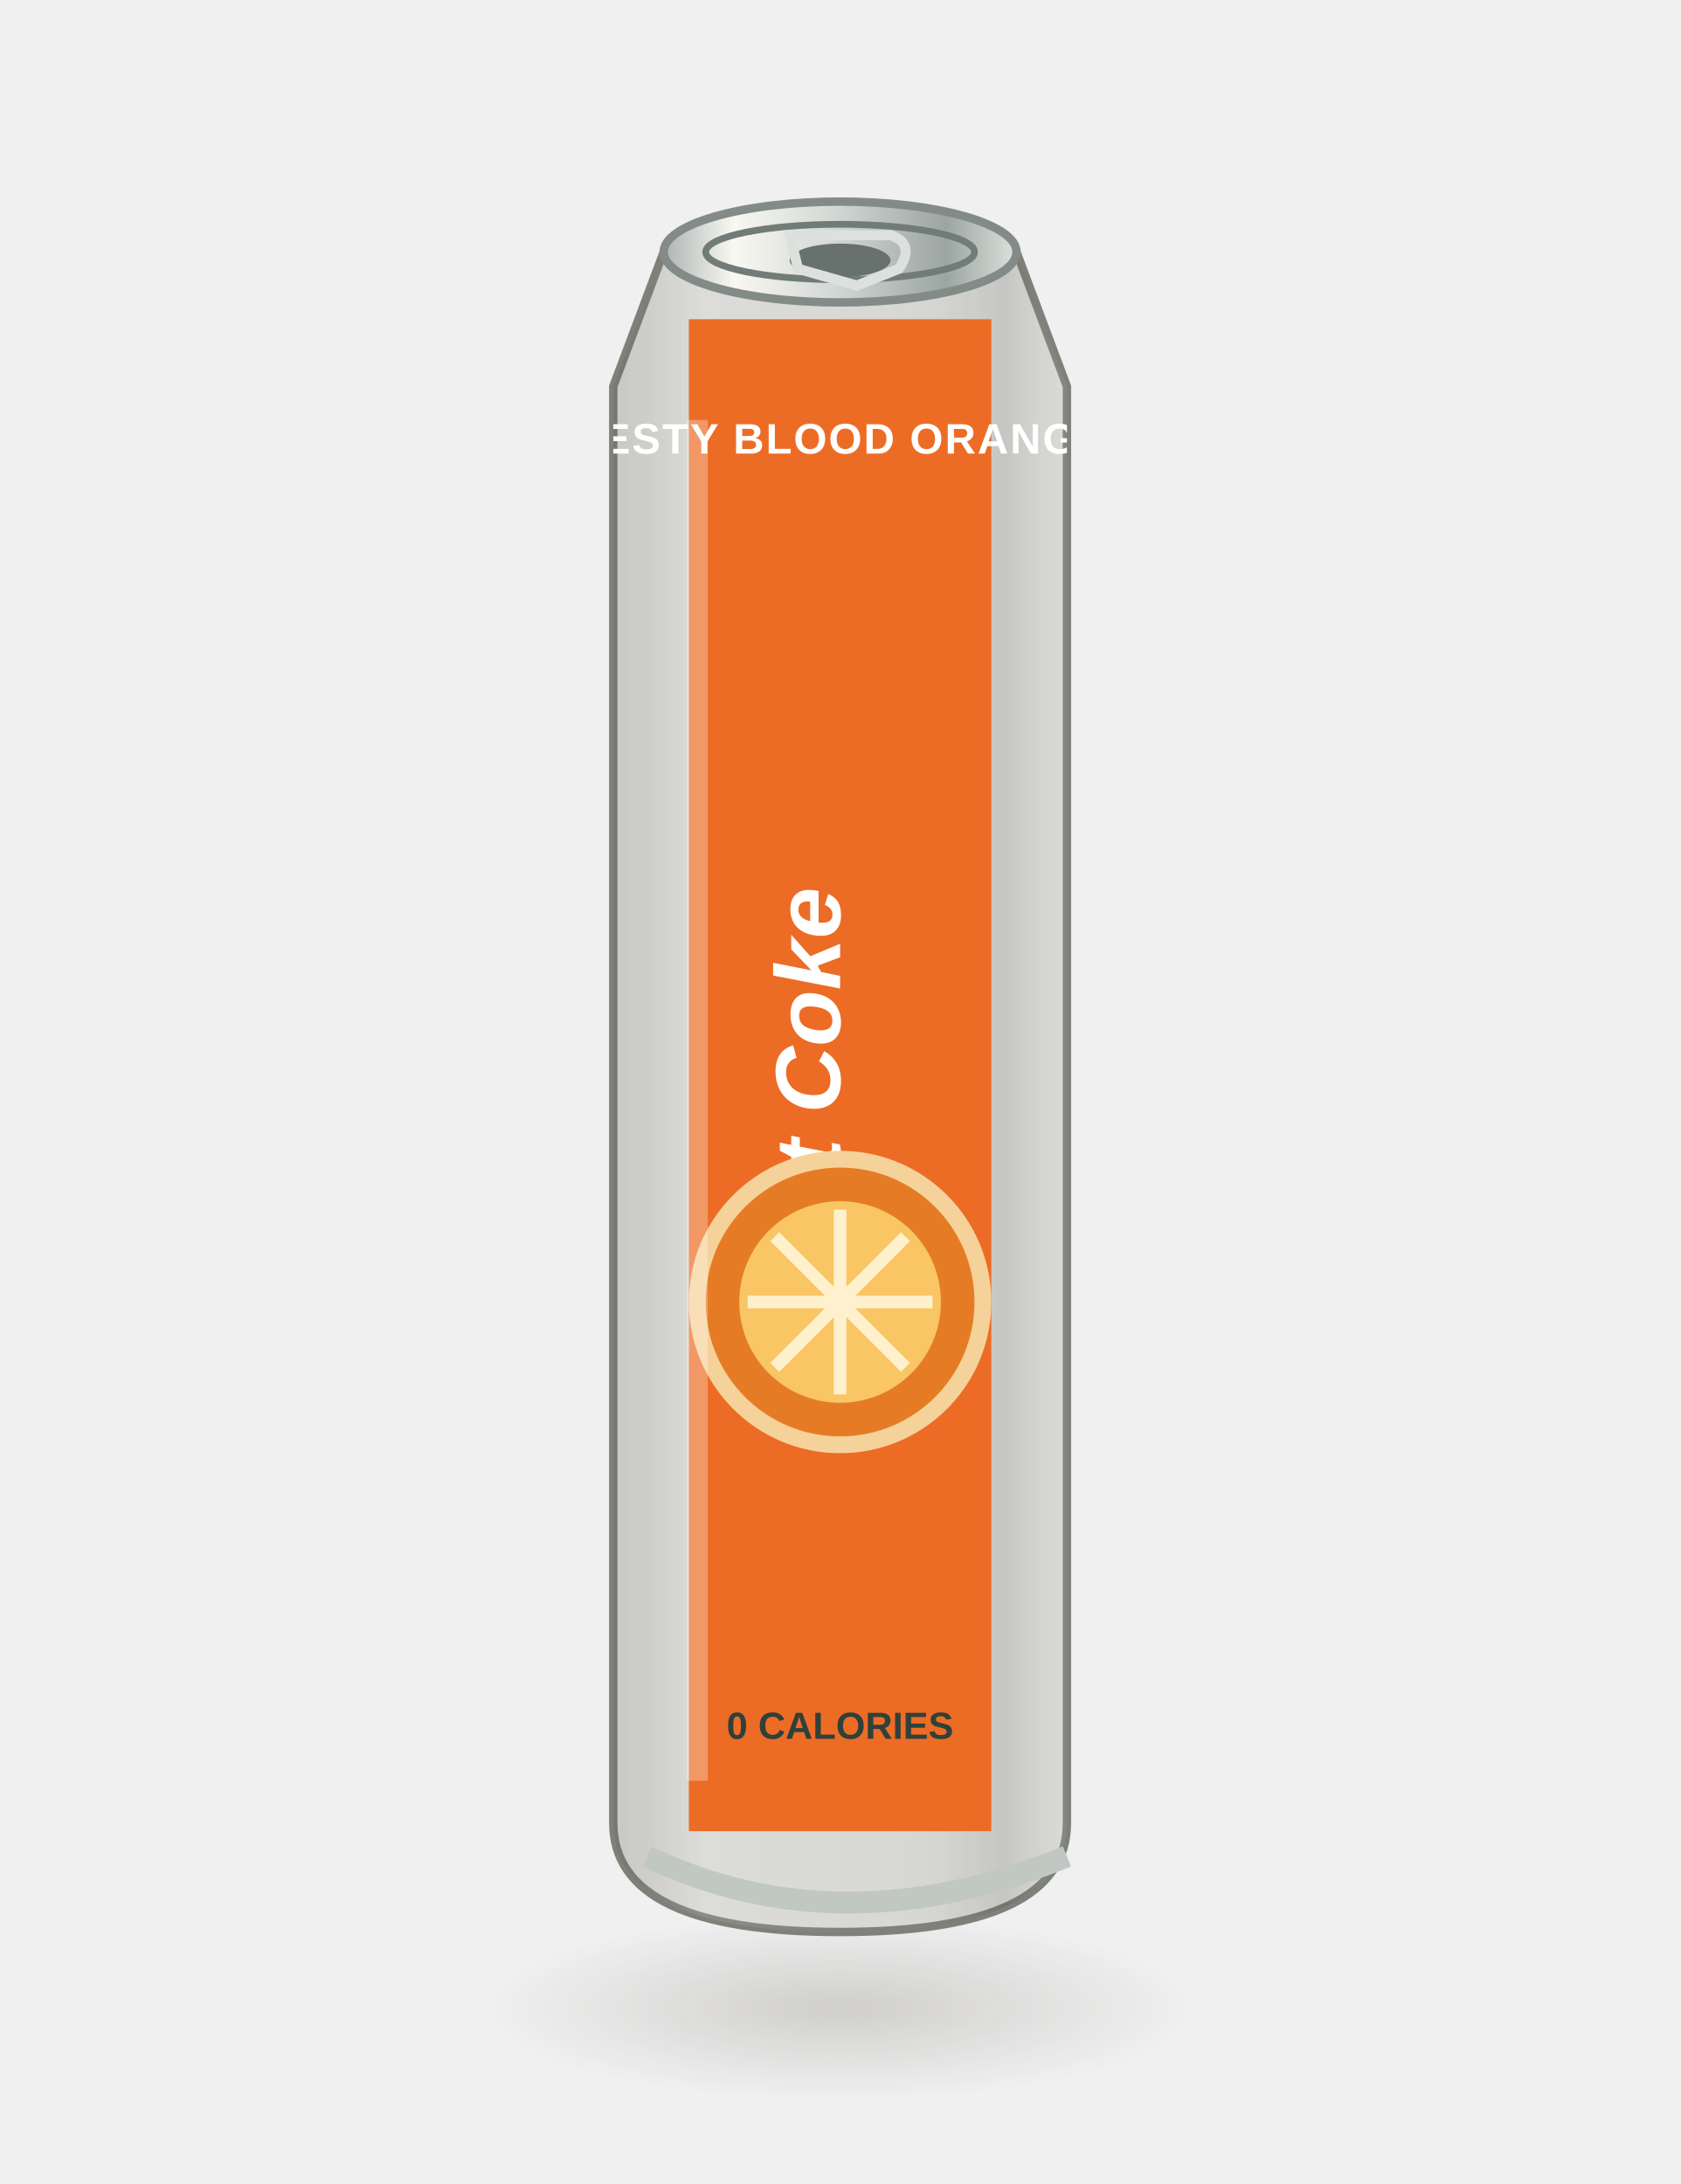
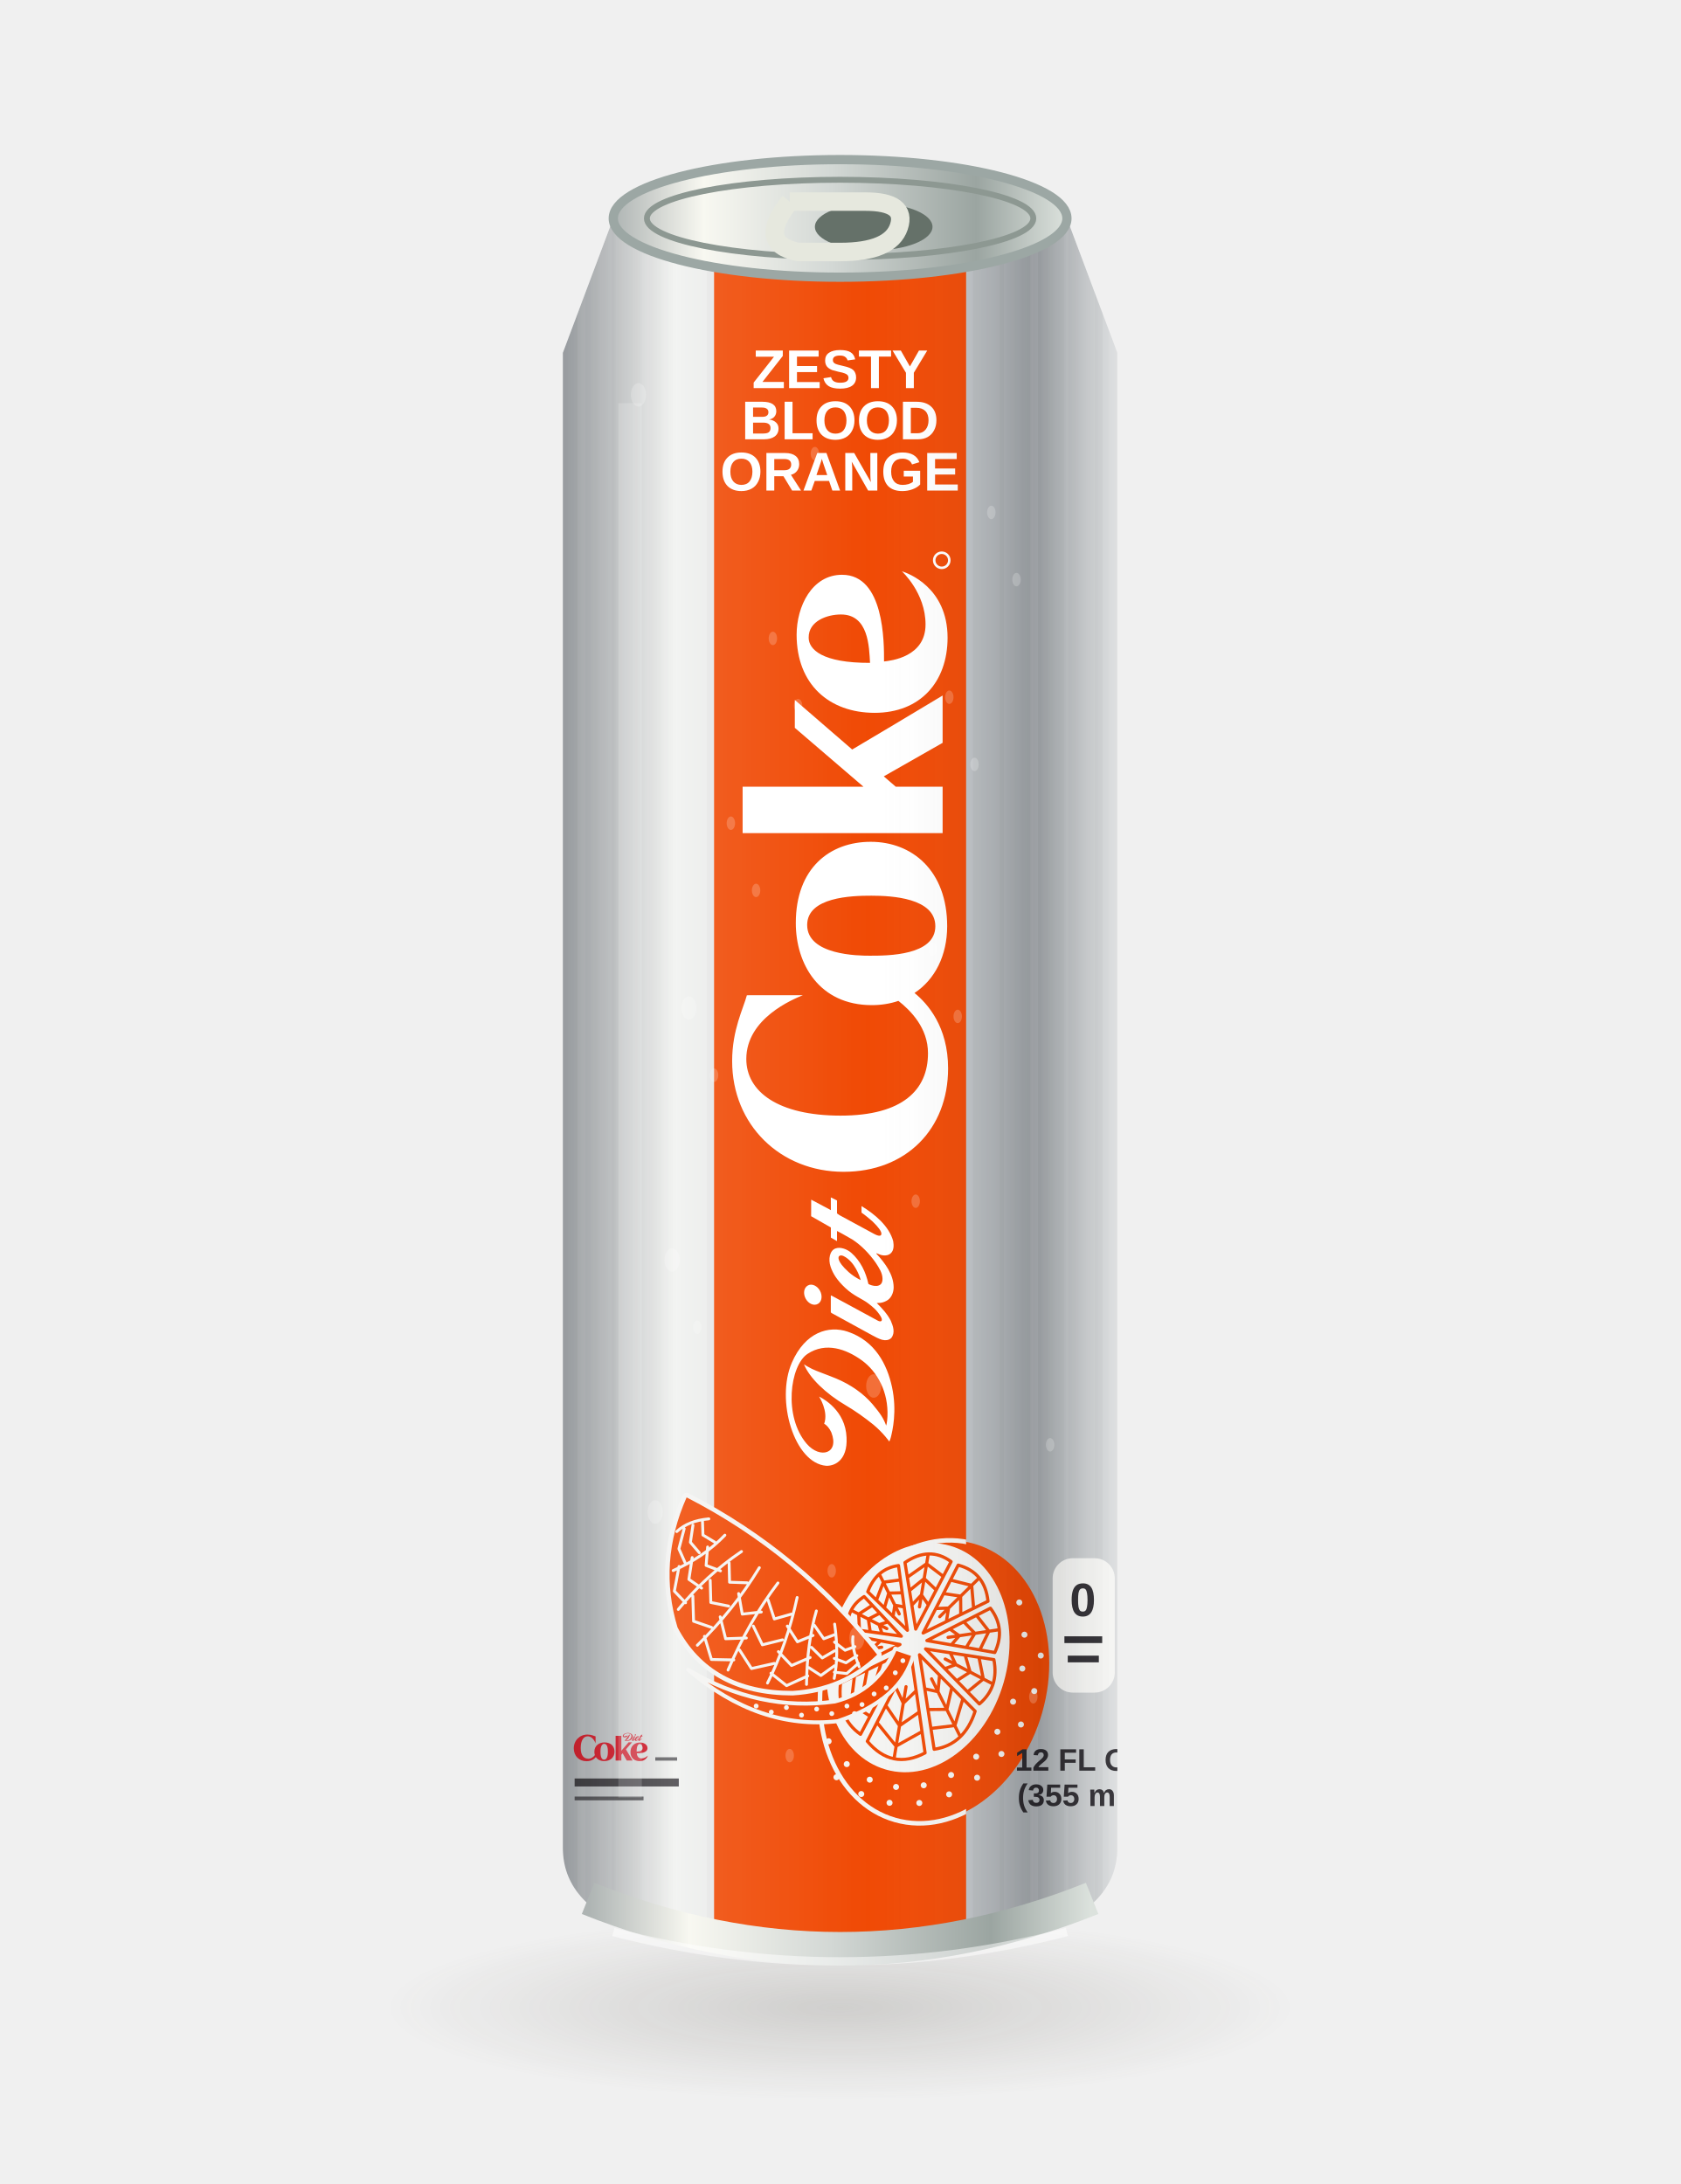
<svg xmlns="http://www.w3.org/2000/svg" viewBox="0 0 200 260" role="img" aria-labelledby="bev-diet-coke-zesty-blood-orange-title">
  <defs>
    <linearGradient id="bev-diet-coke-zesty-blood-orange-metal">
      <stop stop-color="#aeb4b3" />
      <stop offset=".2" stop-color="#f8f8f1" />
      <stop offset=".48" stop-color="#d3d8d5" />
      <stop offset=".8" stop-color="#9ba5a1" />
      <stop offset="1" stop-color="#dce2dd" />
    </linearGradient>
    <linearGradient id="bev-diet-coke-zesty-blood-orange-glass">
      <stop stop-color="#fff" stop-opacity=".65" />
      <stop offset=".18" stop-color="#fff" stop-opacity=".12" />
      <stop offset=".65" stop-color="#fff" stop-opacity=".02" />
      <stop offset="1" stop-color="#75867c" stop-opacity=".35" />
    </linearGradient>
    <linearGradient id="bev-diet-coke-zesty-blood-orange-shade">
      <stop stop-color="#000" stop-opacity=".12" />
      <stop offset=".2" stop-color="#fff" stop-opacity=".16" />
      <stop offset=".55" stop-color="#fff" stop-opacity="0" />
      <stop offset=".86" stop-color="#000" stop-opacity=".14" />
      <stop offset="1" stop-color="#fff" stop-opacity=".09" />
    </linearGradient>
    <radialGradient id="bev-diet-coke-zesty-blood-orange-shadow">
      <stop stop-color="#3c372d" stop-opacity=".18" />
      <stop offset="1" stop-color="#3c372d" stop-opacity="0" />
    </radialGradient>
-     <clipPath id="bev-diet-coke-zesty-blood-orange-clip">
-       <path d="M79 30Q100 23 121 30L127 46V217Q127 230 100 230T73 217V46Z" />
+     <clipPath id="bev-diet-coke-zesty-blood-orange-bodyclip">
+       <path d="M73 26Q100 18 127 26L133 42V220Q133 233 100 233T67 220V42Z" />
+     </clipPath>
+     <linearGradient id="bev-diet-coke-zesty-blood-orange-silver">
+       <stop stop-color="#a6aaae" />
+       <stop offset=".2" stop-color="#f0f1ef" />
+       <stop offset=".46" stop-color="#dddfe0" />
+       <stop offset=".64" stop-color="#d0d3d6" />
+       <stop offset=".84" stop-color="#a5aaae" />
+       <stop offset="1" stop-color="#dcdedf" />
+     </linearGradient>
+     <clipPath id="bev-diet-coke-zesty-blood-orange-on">
+       <rect x="85" y="0" width="30" height="260" />
    </clipPath>
  </defs>
-   <ellipse cx="100" cy="239" rx="42" ry="11" fill="url(#bev-diet-coke-zesty-blood-orange-shadow)" />
-   <path d="M79 30Q100 23 121 30L127 46V217Q127 230 100 230T73 217V46Z" fill="#d8d9d5" stroke="#7e817a" stroke-width="1" />
-   <g clip-path="url(#bev-diet-coke-zesty-blood-orange-clip)">
-     <path d="M79 30Q100 23 121 30L127 46V217Q127 230 100 230T73 217V46Z" fill="url(#bev-diet-coke-zesty-blood-orange-shade)" opacity=".62" />
-     <path d="M82 38h36v180H82Z" fill="#ed6c25" />
-     <text x="100" y="54" text-anchor="middle" font-family="Arial,sans-serif" font-size="5.1" fill="#fff" font-weight="bold" letter-spacing=".2" textLength="29" lengthAdjust="spacingAndGlyphs">ZESTY BLOOD ORANGE</text>
-     <text x="100" y="131" text-anchor="middle" font-family="Arial,sans-serif" font-size="11" fill="#fff" font-style="italic" font-weight="bold" textLength="64" lengthAdjust="spacingAndGlyphs" transform="rotate(-90 100 131)">Diet Coke</text>
-     <circle cx="100" cy="155" r="17" fill="#e57c25" stroke="#f5d29a" stroke-width="2" />
-     <circle cx="100" cy="155" r="12" fill="#f9c565" />
-     <path d="M100 155L111 155" stroke="#fff1cd" stroke-width="1.5" />
-     <path d="M100 155L107.778 162.778" stroke="#fff1cd" stroke-width="1.5" />
-     <path d="M100 155L100 166" stroke="#fff1cd" stroke-width="1.5" />
-     <path d="M100 155L92.222 162.778" stroke="#fff1cd" stroke-width="1.5" />
-     <path d="M100 155L89 155" stroke="#fff1cd" stroke-width="1.5" />
-     <path d="M100 155L92.222 147.222" stroke="#fff1cd" stroke-width="1.5" />
-     <path d="M100 155L100 144" stroke="#fff1cd" stroke-width="1.5" />
-     <path d="M100 155L107.778 147.222" stroke="#fff1cd" stroke-width="1.5" />
-     <text x="100" y="207" text-anchor="middle" font-family="Arial,sans-serif" font-size="4.5" fill="#30403a" font-weight="bold">0 CALORIES</text>
-     <path d="M83 50V212" stroke="#fff" stroke-opacity=".3" stroke-width="2.5" />
+   <ellipse cx="100" cy="239" rx="54" ry="11" fill="url(#bev-diet-coke-zesty-blood-orange-shadow)" />
+   <path d="M73 26Q100 18 127 26L133 42V220Q133 233 100 233T67 220V42Z" fill="url(#bev-diet-coke-zesty-blood-orange-silver)" />
+   <g clip-path="url(#bev-diet-coke-zesty-blood-orange-bodyclip)">
+     <path d="M69.2 22V234" stroke="#fff" stroke-opacity=".065" stroke-width=".9" />
+     <path d="M73.05 22V234" stroke="#70767c" stroke-opacity=".045" stroke-width=".5" />
+     <path d="M76.9 22V234" stroke="#fff" stroke-opacity=".065" stroke-width=".9" />
+     <path d="M80.75 22V234" stroke="#fff" stroke-opacity=".065" stroke-width=".5" />
+     <path d="M84.6 22V234" stroke="#70767c" stroke-opacity=".045" stroke-width=".9" />
+     <path d="M88.45 22V234" stroke="#fff" stroke-opacity=".065" stroke-width=".5" />
+     <path d="M92.3 22V234" stroke="#fff" stroke-opacity=".065" stroke-width=".9" />
+     <path d="M96.15 22V234" stroke="#70767c" stroke-opacity=".045" stroke-width=".5" />
+     <path d="M100 22V234" stroke="#fff" stroke-opacity=".065" stroke-width=".9" />
+     <path d="M103.85 22V234" stroke="#fff" stroke-opacity=".065" stroke-width=".5" />
+     <path d="M107.7 22V234" stroke="#70767c" stroke-opacity=".045" stroke-width=".9" />
+     <path d="M111.55 22V234" stroke="#fff" stroke-opacity=".065" stroke-width=".5" />
+     <path d="M115.4 22V234" stroke="#fff" stroke-opacity=".065" stroke-width=".9" />
+     <path d="M119.25 22V234" stroke="#70767c" stroke-opacity=".045" stroke-width=".5" />
+     <path d="M123.1 22V234" stroke="#fff" stroke-opacity=".065" stroke-width=".9" />
+     <path d="M126.95 22V234" stroke="#fff" stroke-opacity=".065" stroke-width=".5" />
+     <path d="M130.8 22V234" stroke="#70767c" stroke-opacity=".045" stroke-width=".9" />
+     <rect x="85" y="12" width="30" height="224" fill="#f04a05" />
+     <text x="100" y="46.2" text-anchor="middle" font-family="Arial,sans-serif" font-size="6.5" fill="#fff" font-weight="bold" textLength="19" lengthAdjust="spacingAndGlyphs">ZESTY</text>
+     <text x="100" y="52.3" text-anchor="middle" font-family="Arial,sans-serif" font-size="6.5" fill="#fff" font-weight="bold" textLength="21.1" lengthAdjust="spacingAndGlyphs">BLOOD</text>
+     <text x="100" y="58.4" text-anchor="middle" font-family="Arial,sans-serif" font-size="6.5" fill="#fff" font-weight="bold" textLength="25.9" lengthAdjust="spacingAndGlyphs">ORANGE</text>
+     <g fill="#fff" fill-rule="evenodd">
+       <path transform="translate(87.15 139.5) rotate(-90) scale(0.405)" d="M134.91 41.87C134.91 55.32 144.01 63.29 156.96 63.32C171.87 63.32 176.01 51.54 176.51 49.89C176.51 49.89 170.19 56.86 160.87 56.84C151.39 56.84 150.25 46.81 150.01 44.64C155.65 44.66 175.49 44.72 175.49 32.32C175.5 23.41 166.15 18.95 157.86 18.95C143.23 18.95 134.92 28.59 134.91 41.87ZM34.83 57.56C24.12 57.56 16.51 50.16 16.51 31.85C16.52 13.53 23.54 4.16 33.17 4.16C45.13 4.18 50.72 17.9 51.91 20.79L51.9 4.33C47.97 3.28 41.74 0.01 32.58 0C13.77 -0.02 0.01 14.21 0 32.73C-0.02 51.12 12.55 63.47 30.38 63.47C42.69 63.48 49.5 57.38 52.56 53.6C56.54 59.62 63.57 63.18 72.18 63.2C88.6 63.2 97 52.83 97 40.75C97.02 28.73 89.27 18.71 73.15 18.71C61.05 18.69 49.01 25.62 48.99 41.03C48.99 43.87 49.43 46.5 50.25 48.89L50.24 48.87C47.4 52.48 42.27 57.58 34.83 57.56ZM63.52 40.46C63.51 37.14 63.68 22.05 72.55 22.05C80.72 22.05 81.18 34.98 81.16 40.94C81.16 46.88 80.5 59.72 72.18 59.72C63.59 59.72 63.51 45.83 63.52 40.46ZM99.56 3.08L113.2 3.08L113.2 38.59L130.5 18.42L138.71 18.42L124.13 35.28C127.5 40.97 135.62 54.64 140 61.86L126.09 61.86C122.74 56.02 118.69 48.9 116.24 44.57L113.2 48.08L113.2 61.86L99.56 61.86L99.56 3.08ZM149.6 40.53C149.55 26.4 153.59 22.49 157.01 22.49C161.91 22.43 163.84 27.97 163.82 31.99C163.82 40.13 154.26 40.25 149.6 40.53Z" />
+       <path transform="translate(93.54 174.5) rotate(-90) scale(0.677)" d="M34.07 11.04C33.59 11.58 33.07 12.31 32.65 13.17C32.65 13.17 35.09 12.55 36.43 10.86C36.72 10.48 37.22 9.79 36.88 9.38C36.79 9.25 36.07 8.82 34.07 11.04ZM17.84 3.19C17.62 3.49 17.44 3.86 17.05 4.58C16.68 5.3 15.95 7.41 15.34 8.87C14.28 11.39 12.72 13.65 10.8 15.27C9.19 16.61 8.36 17.18 7.07 17.64C7.07 17.64 7.56 17.82 8.67 17.87C12.95 18.05 16.56 16.14 18.6 13.28C20.49 10.63 21.83 7.05 19.67 3.8C17.63 0.75 8.69 -0.48 3.85 3.69C1.18 6 2.1 9.47 5.88 8C6.54 7.71 7.16 7.2 7.39 6.74C9.57 7.54 12.17 5.85 12.17 5.85C12.17 5.85 10.32 9.99 5.82 10.6C1.23 11.19 -0.05 8.8 0 7.11C0.45 1.47 11.53 -1.81 18.14 1.06C23.55 3.42 24.7 7.56 23.59 10.87C21.95 15.73 17.8 17.81 13.85 18.67C9.6 19.58 6.14 18.75 4.99 18.46C4.5 18.33 4.27 18.19 4.27 18.19C4.27 18.19 5.78 17.14 7.24 15.39C8.45 13.9 9.72 12.1 10.62 10.56C12.71 6.99 15.47 4.16 17.84 3.19ZM29.37 3.5C28.48 4 28.07 4.95 28.48 5.65C28.88 6.37 29.97 6.47 30.81 5.99C31.64 5.53 32.12 4.57 31.7 3.86C31.29 3.15 30.26 3.01 29.37 3.5ZM28.63 15.98C27.67 16.96 26.68 17.85 25.52 18.45C24.58 18.86 23.4 19.27 22.49 18.55C22.05 18.14 22.02 17.45 22.17 16.89C22.35 16.3 22.65 15.75 22.94 15.21L26.9 7.98L27.03 7.91C27.72 7.91 29.83 7.9 29.91 7.91L29.95 7.99L28.59 10.52C28.59 10.52 25.64 15.96 25.51 16.2C25.22 16.75 25.48 17.18 26.33 16.64C27.35 16.01 27.92 15.32 28.54 14.51C29.38 13.43 29.84 11.97 31.27 10.46C32.67 8.97 33.79 8.29 34.98 7.88C36.35 7.41 37.87 7.73 38.22 8.74C38.55 9.6 38.07 10.8 37.46 11.5C36.01 13.15 34.04 14.07 31.98 14.52C31.65 15.02 31.07 17.04 32.9 17C33.93 16.98 34.78 16.41 35.7 15.81C37.3 14.69 38.77 13.28 39.81 11.67C40.3 10.78 40.85 9.9 41.29 9L39.51 9L40.13 7.92L41.91 7.92L43.89 4.45L46.8 4.46C46.8 4.47 45.14 7.61 44.96 7.92C45.38 7.91 47.2 7.91 47.2 7.91L46.66 9L44.38 9L44.06 9.46C44.06 9.46 41.64 13.96 40.8 15.48C40.09 16.75 40.61 16.95 41.14 16.73C41.85 16.43 42.72 15.49 43.03 15.18C43.55 14.56 44.08 13.96 44.52 13.31C44.93 13.3 45.49 13.31 45.67 13.31C44.29 15.58 42.17 18.17 39.49 18.88C38.77 19 37.89 19.02 37.38 18.46C36.88 17.95 36.92 17.09 37.16 16.48C37.24 16.27 37.34 16.05 37.38 15.96L37.3 15.92C35.64 17.46 33.63 18.94 31.4 18.96C30.48 18.96 29.45 18.56 29 17.68C28.54 16.8 28.65 16.2 28.63 15.98Z" />
+     </g>
+     <circle cx="112.1" cy="66.7" r=".9" fill="none" stroke="#fff" stroke-width=".3" />
+     <g transform="translate(27.37 23.1) scale(0.18)" stroke-linejoin="round" stroke-linecap="round">
+       <ellipse cx="466" cy="984" rx="74" ry="95" transform="rotate(16 466 984)" fill="#f04a05" />
+     </g>
+     <g clip-path="url(#bev-diet-coke-zesty-blood-orange-on)">
+       <g transform="translate(27.37 23.1) scale(0.18)" stroke-linejoin="round" stroke-linecap="round">
+         <ellipse cx="466" cy="984" rx="74" ry="95" transform="rotate(16 466 984)" fill="none" stroke="#f4f4f2" stroke-width="3" />
+       </g>
+     </g>
+     <g transform="translate(27.37 23.1) scale(0.18)" stroke-linejoin="round" stroke-linecap="round">
+       <circle cx="522" cy="931.5" r="2" fill="#f4f4f2" />
+       <circle cx="525.4" cy="952.8" r="2" fill="#f4f4f2" />
+       <circle cx="524" cy="975.2" r="2" fill="#f4f4f2" />
+       <circle cx="517.9" cy="997.1" r="2" fill="#f4f4f2" />
+       <circle cx="507.5" cy="1017" r="2" fill="#f4f4f2" />
+       <circle cx="493.5" cy="1033.5" r="2" fill="#f4f4f2" />
+       <circle cx="476.9" cy="1045.6" r="2" fill="#f4f4f2" />
+       <circle cx="458.8" cy="1052.4" r="2" fill="#f4f4f2" />
+       <circle cx="440.5" cy="1053.5" r="2" fill="#f4f4f2" />
+       <circle cx="423.1" cy="1048.7" r="2" fill="#f4f4f2" />
+       <circle cx="407.9" cy="1038.4" r="2" fill="#f4f4f2" />
+       <circle cx="395.9" cy="1023.3" r="2" fill="#f4f4f2" />
+       <circle cx="536.2" cy="966.6" r="2" fill="#f4f4f2" />
+       <circle cx="531.9" cy="990.1" r="2" fill="#f4f4f2" />
+       <circle cx="523.1" cy="1012.2" r="2" fill="#f4f4f2" />
+       <circle cx="510.2" cy="1031.7" r="2" fill="#f4f4f2" />
+       <circle cx="494.1" cy="1047.4" r="2" fill="#f4f4f2" />
+       <circle cx="475.6" cy="1058.4" r="2" fill="#f4f4f2" />
+       <circle cx="455.9" cy="1064.1" r="2" fill="#f4f4f2" />
+       <circle cx="436.2" cy="1064" r="2" fill="#f4f4f2" />
+       <circle cx="417.5" cy="1058.2" r="2" fill="#f4f4f2" />
+       <circle cx="401.1" cy="1047.1" r="2" fill="#f4f4f2" />
+       <ellipse cx="455" cy="968" rx="59" ry="77" transform="rotate(16 455 968)" fill="#f4f4f2" />
+       <path d="M460 962.2L505.2 969.3Q508.7 987.5 495.6 998.6ZM473 968.9L503.4 984.8M476.3 964.7L480 972.6L472.8 975.3M486.2 966.3L489.5 977.5L480.6 983.3M495.3 967.7L498.2 982.1L487.8 990.6M456 966.1L492.8 1003.4Q485.7 1025.6 465.7 1028.6ZM464 982L482.5 1019.3M469.3 979.5L468.2 990.5L459.5 988.6M477.4 987.7L474.1 1002.2L461.6 1002.3M484.7 995.2L479.4 1012.9L463.6 1014.8M450.5 966.9L459.7 1031Q437.8 1042.6 421.5 1023.3ZM447.1 987.2L439.2 1034.7M453.8 989.9L445.3 998.1L440.1 987.2M455.8 1004L442.8 1013L433.7 999.6M457.7 1016.9L440.5 1026.5L427.9 1010.9M445.6 964.3L417 1018.7Q401.3 1007.8 403.8 984.7ZM433.7 976L406.1 1003.2M435.3 983.9L427.4 982.2L430.6 971.6M429 995.8L418.7 990.7L421.4 976.1M423.3 1006.7L410.8 998.5L413 980.2M443.1 959.3L403.5 979.6Q397.9 966.1 407.3 952.5ZM431 961.1L402.9 965.3M428.9 966.6L424.6 962.1L430.2 956.9M420.2 971.1L415.8 963.4L422.3 955.4M412.2 975.1L407.8 964.6L415.2 954M444 953.8L408.5 948.8Q407.8 935 419.4 927.6ZM434.4 948.8L411.9 937.2M431.2 952L429.3 946.2L435.1 944.4M423.4 950.9L422.2 942.5L429.7 938.6M416.3 949.9L415.8 939.2L424.8 933.4M448 949.9L421.8 924.4Q427.6 909.1 442.1 907.1ZM442.6 939.1L429.9 913.7M438.5 940.8L439.7 933.3L445.9 934.5M432.8 935.1L435.7 925.3L444.6 925.1M427.5 930L432.1 918.1L443.4 916.6M453.5 949.1L446.4 905.1Q462.7 894 476.9 904.5ZM456 934.4L461.7 900M450.9 933.3L457.3 926.5L461.9 933.1M449.4 923.6L459.1 915.7L467.1 923.3M448 914.8L460.7 905.9L471.8 914.3M458.4 951.7L481.6 906.8Q499.3 911.5 501.3 930.7ZM469.4 940.9L494.9 915.9M466.8 935.5L475.2 935.2L473.8 944.1M471.8 925.6L483.2 927.3L483.3 939.5M476.5 916.7L490.5 920.2L491.8 935.3M460.9 956.7L502.9 935.3Q513.2 948.8 505.8 964.6ZM474.9 954.6L507.5 949.7M476 949L482.3 953.5L477.1 959.5M485.3 944.3L492.6 951.9L486.9 961.3M493.7 940L501.9 950.5L495.9 962.9" fill="none" stroke="#f04a05" stroke-width="2.1" />
+       <circle cx="452" cy="958" r="3.4" fill="#f4f4f2" />
+       <path d="M303 976Q350 1004 400 997Q428 990 440 962L452 966Q444 996 402 1010Q350 1016 303 976Z" fill="#f04a05" stroke="#f4f4f2" stroke-width="2.6" />
+       <circle cx="348" cy="1000" r="1.6" fill="#f4f4f2" />
+       <circle cx="358" cy="1004" r="1.6" fill="#f4f4f2" />
+       <circle cx="368" cy="1001" r="1.6" fill="#f4f4f2" />
+       <circle cx="378" cy="1006" r="1.6" fill="#f4f4f2" />
+       <circle cx="388" cy="1002" r="1.6" fill="#f4f4f2" />
+       <circle cx="398" cy="1005" r="1.6" fill="#f4f4f2" />
+       <circle cx="408" cy="1000" r="1.6" fill="#f4f4f2" />
+       <circle cx="418" cy="999" r="1.6" fill="#f4f4f2" />
+       <circle cx="426" cy="992" r="1.6" fill="#f4f4f2" />
+       <circle cx="434" cy="988" r="1.6" fill="#f4f4f2" />
+       <circle cx="440" cy="978" r="1.6" fill="#f4f4f2" />
+       <circle cx="445" cy="970" r="1.6" fill="#f4f4f2" />
+       <circle cx="413" cy="1005" r="1.6" fill="#f4f4f2" />
+       <circle cx="431" cy="996" r="1.6" fill="#f4f4f2" />
+       <path d="M302 862Q283 905 296 948Q318 990 372 990Q405 988 428 966Q376 900 302 862Z" fill="#f04a05" stroke="#f4f4f2" stroke-width="6" />
+       <path d="M302 862Q283 905 296 948Q318 990 372 990Q405 988 428 966Q376 900 302 862Z" fill="#f04a05" />
+       <path d="M316.7 876.2Q303.2 877.4 295.5 884.6M327.3 887Q313.4 901.6 293.1 910.4M338.3 897.8Q314.6 913.8 296.5 936.1M350.1 908.5Q332.8 936.9 309.1 959.8M362.4 918.6Q343.1 944.1 329.4 976.2M375.1 928.2Q368.4 959.2 355.5 984.8M387.8 937.1Q381.6 958.2 381.3 985.7M399.9 945.8Q402.8 966.5 399.6 981.7M412 954.1Q411 960.9 416.1 974M312.5 877.8L312.8 886.9L320.6 891.6M306.2 880.4L304.5 891.7L310.4 898.6M300.4 882.7L296.9 896L300.9 905M315.9 894.8L314.9 907L324.4 910.6M305.7 901.8L303.5 916.2L311.9 922M297 907.7L293.9 924L301.3 931.7M330.1 905.3L330.4 918.1L342.1 918.5M317.6 916.8L318 931.5L329.8 933.9M306.1 927.3L306.6 943.9L318.5 948M336.4 925.6L338.8 939.2L351.4 937.8M324.2 941L327.8 955.5L341.5 955M313.8 953.9L318.4 969.2L333.2 969.5M355.9 929.9L360 942.4L371.3 939.2M346.1 947.1L352.1 959.5L365.4 956.2M337 962.9L344.9 975.2L360 971.8M368.6 947.1L375.3 957.5L385.6 953.3M362.7 964L371.4 973.2L383.7 967.9M357.8 978.3L368.1 986.5L382.1 980.1M386.5 946.6L392.7 955.5L399.9 952.8M384.6 961.2L391.7 968.2L399.8 963.5M382.8 974.6L390.8 979.8L399.7 973.4M399.8 957.7L406.8 963.1L413.3 960.7M399.7 968.5L407.4 971.4L414.6 966.7M399.7 977.6L407.9 978.5L415.6 971.7" fill="none" stroke="#f4f4f2" stroke-width="1.9" />
+     </g>
+     <rect x="125.3" y="185.5" width="7.4" height="16" rx="2.4" fill="#f7f7f5" opacity=".92" />
+     <text x="128.9" y="192.4" text-anchor="middle" font-family="Arial,sans-serif" font-size="5.6" fill="#2b292e" font-weight="bold" textLength="2.5" lengthAdjust="spacingAndGlyphs">0</text>
+     <path d="M126.7 195.2h4.5M127.1 197.5h3.7" stroke="#2b292e" stroke-width=".8" />
+     <text x="128.7" y="210.8" text-anchor="middle" font-family="Arial,sans-serif" font-size="3.7" fill="#2b292e" font-weight="bold" textLength="7.2" lengthAdjust="spacingAndGlyphs">12 FL OZ</text>
+     <text x="128.7" y="215" text-anchor="middle" font-family="Arial,sans-serif" font-size="3.7" fill="#2b292e" font-weight="bold" textLength="7.2" lengthAdjust="spacingAndGlyphs">(355 mL)</text>
+     <g transform="translate(68.3 206.3) scale(.05)" fill="#d3202e" fill-rule="evenodd">
+       <path transform="translate(0 3.9)" d="M134.91 41.87C134.91 55.32 144.01 63.29 156.96 63.32C171.87 63.32 176.01 51.54 176.51 49.89C176.51 49.89 170.19 56.86 160.87 56.84C151.39 56.84 150.25 46.81 150.01 44.64C155.65 44.66 175.49 44.72 175.49 32.32C175.5 23.41 166.15 18.95 157.86 18.95C143.23 18.95 134.92 28.59 134.91 41.87ZM34.83 57.56C24.12 57.56 16.51 50.16 16.51 31.85C16.52 13.53 23.54 4.16 33.17 4.16C45.13 4.18 50.72 17.9 51.91 20.79L51.9 4.33C47.97 3.28 41.74 0.01 32.58 0C13.77 -0.02 0.01 14.21 0 32.73C-0.02 51.12 12.55 63.47 30.38 63.47C42.69 63.48 49.5 57.38 52.56 53.6C56.54 59.62 63.57 63.18 72.18 63.2C88.6 63.2 97 52.83 97 40.75C97.02 28.73 89.27 18.71 73.15 18.71C61.05 18.69 49.01 25.62 48.99 41.03C48.99 43.87 49.43 46.5 50.25 48.89L50.24 48.87C47.4 52.48 42.27 57.58 34.83 57.56ZM63.52 40.46C63.51 37.14 63.68 22.05 72.55 22.05C80.72 22.05 81.18 34.98 81.16 40.94C81.16 46.88 80.5 59.72 72.18 59.72C63.59 59.72 63.51 45.83 63.52 40.46ZM99.56 3.08L113.2 3.08L113.2 38.59L130.5 18.42L138.71 18.42L124.13 35.28C127.5 40.97 135.62 54.64 140 61.86L126.09 61.86C122.74 56.02 118.69 48.9 116.24 44.57L113.2 48.08L113.2 61.86L99.56 61.86L99.56 3.08ZM149.6 40.53C149.55 26.4 153.59 22.49 157.01 22.49C161.91 22.43 163.84 27.97 163.82 31.99C163.82 40.13 154.26 40.25 149.6 40.53Z" />
+       <path transform="translate(116.57 0)" d="M34.07 11.04C33.59 11.58 33.07 12.31 32.65 13.17C32.65 13.17 35.09 12.55 36.43 10.86C36.72 10.48 37.22 9.79 36.88 9.38C36.79 9.25 36.07 8.82 34.07 11.04ZM17.84 3.19C17.62 3.49 17.44 3.86 17.05 4.58C16.68 5.3 15.95 7.41 15.34 8.87C14.28 11.39 12.72 13.65 10.8 15.27C9.19 16.61 8.36 17.18 7.07 17.64C7.07 17.64 7.56 17.82 8.67 17.87C12.95 18.05 16.56 16.14 18.6 13.28C20.49 10.63 21.83 7.05 19.67 3.8C17.63 0.75 8.69 -0.48 3.85 3.69C1.18 6 2.1 9.47 5.88 8C6.54 7.71 7.16 7.2 7.39 6.74C9.57 7.54 12.17 5.85 12.17 5.85C12.17 5.85 10.32 9.99 5.82 10.6C1.23 11.19 -0.05 8.8 0 7.11C0.45 1.47 11.53 -1.81 18.14 1.06C23.55 3.42 24.7 7.56 23.59 10.87C21.95 15.73 17.8 17.81 13.85 18.67C9.6 19.58 6.14 18.75 4.99 18.46C4.5 18.33 4.27 18.19 4.27 18.19C4.27 18.19 5.78 17.14 7.24 15.39C8.45 13.9 9.72 12.1 10.62 10.56C12.71 6.99 15.47 4.16 17.84 3.19ZM29.37 3.5C28.48 4 28.07 4.95 28.48 5.65C28.88 6.37 29.97 6.47 30.81 5.99C31.64 5.53 32.12 4.57 31.7 3.86C31.29 3.15 30.26 3.01 29.37 3.5ZM28.63 15.98C27.67 16.96 26.68 17.85 25.52 18.45C24.58 18.86 23.4 19.27 22.49 18.55C22.05 18.14 22.02 17.45 22.17 16.89C22.35 16.3 22.65 15.75 22.94 15.21L26.9 7.98L27.03 7.91C27.72 7.91 29.83 7.9 29.91 7.91L29.95 7.99L28.59 10.52C28.59 10.52 25.64 15.96 25.51 16.2C25.22 16.75 25.48 17.18 26.33 16.64C27.35 16.01 27.92 15.32 28.54 14.51C29.38 13.43 29.84 11.97 31.27 10.46C32.67 8.97 33.79 8.29 34.98 7.88C36.35 7.41 37.87 7.73 38.22 8.74C38.55 9.6 38.07 10.8 37.46 11.5C36.01 13.15 34.04 14.07 31.98 14.52C31.65 15.02 31.07 17.04 32.9 17C33.93 16.98 34.78 16.41 35.7 15.81C37.3 14.69 38.77 13.28 39.81 11.67C40.3 10.78 40.85 9.9 41.29 9L39.51 9L40.13 7.92L41.91 7.92L43.89 4.45L46.8 4.46C46.8 4.47 45.14 7.61 44.96 7.92C45.38 7.91 47.2 7.91 47.2 7.91L46.66 9L44.38 9L44.06 9.46C44.06 9.46 41.64 13.96 40.8 15.48C40.09 16.75 40.61 16.95 41.14 16.73C41.85 16.43 42.72 15.49 43.03 15.18C43.55 14.56 44.08 13.96 44.52 13.31C44.93 13.3 45.49 13.31 45.67 13.31C44.29 15.58 42.17 18.17 39.49 18.88C38.77 19 37.89 19.02 37.38 18.46C36.88 17.95 36.92 17.09 37.16 16.48C37.24 16.27 37.34 16.05 37.38 15.96L37.3 15.92C35.64 17.46 33.63 18.94 31.4 18.96C30.48 18.96 29.45 18.56 29 17.68C28.54 16.8 28.65 16.2 28.63 15.98Z" />
+     </g>
+     <path d="M78 209.4h2.6" stroke="#2b292e" stroke-width=".4" opacity=".7" />
+     <path d="M68.4 212.2h12.4" stroke="#2b292e" stroke-width=".95" opacity=".85" />
+     <path d="M68.4 214.1h8.2" stroke="#2b292e" stroke-width=".45" opacity=".7" />
+     <path d="M73 26Q100 18 127 26L133 42V220Q133 233 100 233T67 220V42Z" fill="url(#bev-diet-coke-zesty-blood-orange-shade)" opacity=".8" />
+     <path d="M75 48V214" fill="none" stroke="#fff" stroke-opacity=".17" stroke-width="2.8" />
+     <ellipse cx="76" cy="47" rx="0.9" ry="1.4" fill="#fff" opacity=".2" />
+     <ellipse cx="95" cy="84" rx="0.5" ry="0.8" fill="#fff" opacity=".2" />
+     <ellipse cx="114" cy="121" rx="0.5" ry="0.8" fill="#fff" opacity=".2" />
+     <ellipse cx="83" cy="158" rx="0.5" ry="0.8" fill="#fff" opacity=".2" />
+     <ellipse cx="102" cy="195" rx="0.9" ry="1.4" fill="#fff" opacity=".2" />
+     <ellipse cx="121" cy="69" rx="0.5" ry="0.8" fill="#fff" opacity=".2" />
+     <ellipse cx="90" cy="106" rx="0.5" ry="0.8" fill="#fff" opacity=".2" />
+     <ellipse cx="109" cy="143" rx="0.5" ry="0.8" fill="#fff" opacity=".2" />
+     <ellipse cx="78" cy="180" rx="0.9" ry="1.4" fill="#fff" opacity=".2" />
+     <ellipse cx="97" cy="54" rx="0.5" ry="0.8" fill="#fff" opacity=".2" />
+     <ellipse cx="116" cy="91" rx="0.5" ry="0.8" fill="#fff" opacity=".2" />
+     <ellipse cx="85" cy="128" rx="0.5" ry="0.8" fill="#fff" opacity=".2" />
+     <ellipse cx="104" cy="165" rx="0.9" ry="1.4" fill="#fff" opacity=".2" />
+     <ellipse cx="123" cy="202" rx="0.5" ry="0.8" fill="#fff" opacity=".2" />
+     <ellipse cx="92" cy="76" rx="0.5" ry="0.8" fill="#fff" opacity=".2" />
+     <ellipse cx="111" cy="113" rx="0.5" ry="0.8" fill="#fff" opacity=".2" />
+     <ellipse cx="80" cy="150" rx="0.9" ry="1.4" fill="#fff" opacity=".2" />
+     <ellipse cx="99" cy="187" rx="0.5" ry="0.8" fill="#fff" opacity=".2" />
+     <ellipse cx="118" cy="61" rx="0.5" ry="0.8" fill="#fff" opacity=".2" />
+     <ellipse cx="87" cy="98" rx="0.5" ry="0.8" fill="#fff" opacity=".2" />
+     <ellipse cx="106" cy="135" rx="0.9" ry="1.4" fill="#fff" opacity=".2" />
+     <ellipse cx="125" cy="172" rx="0.5" ry="0.8" fill="#fff" opacity=".2" />
+     <ellipse cx="94" cy="209" rx="0.5" ry="0.8" fill="#fff" opacity=".2" />
+     <ellipse cx="113" cy="83" rx="0.5" ry="0.8" fill="#fff" opacity=".2" />
+     <ellipse cx="82" cy="120" rx="0.9" ry="1.4" fill="#fff" opacity=".2" />
  </g>
-   <ellipse cx="100" cy="30" rx="21" ry="6" fill="url(#bev-diet-coke-zesty-blood-orange-metal)" stroke="#838b89" />
-   <ellipse cx="100" cy="30" rx="16" ry="3.3" fill="none" stroke="#717c78" stroke-width=".8" />
-   <ellipse cx="100" cy="31" rx="6" ry="2" fill="#67716d" />
-   <path d="M94 28h12q3 1 1 4l-5 2-7-2Z" fill="none" stroke="#dce1de" stroke-width="1.2" />
-   <path d="M77 221q23 11 50 0" fill="none" stroke="#c1c7c3" stroke-width="2.6" />
+   <ellipse cx="100" cy="26" rx="27" ry="7" fill="url(#bev-diet-coke-zesty-blood-orange-metal)" stroke="#9ca7a4" stroke-width="1.1" />
+   <ellipse cx="100" cy="26" rx="23" ry="4.6" fill="none" stroke="#8d9892" stroke-width=".7" />
+   <ellipse cx="104" cy="27" rx="7" ry="2.8" fill="#657169" />
+   <path d="M94 24h9q5 0 4 3t-7 3h-5q-5-1-1-6" fill="none" stroke="#e6e8de" stroke-width="2.2" />
+   <path d="M70 226q30 12 60 0" fill="none" stroke="url(#bev-diet-coke-zesty-blood-orange-metal)" stroke-width="4" />
+   <path d="M73 230q27 7 54 0" fill="none" stroke="#fff" stroke-opacity=".5" stroke-width="1" />
</svg>
